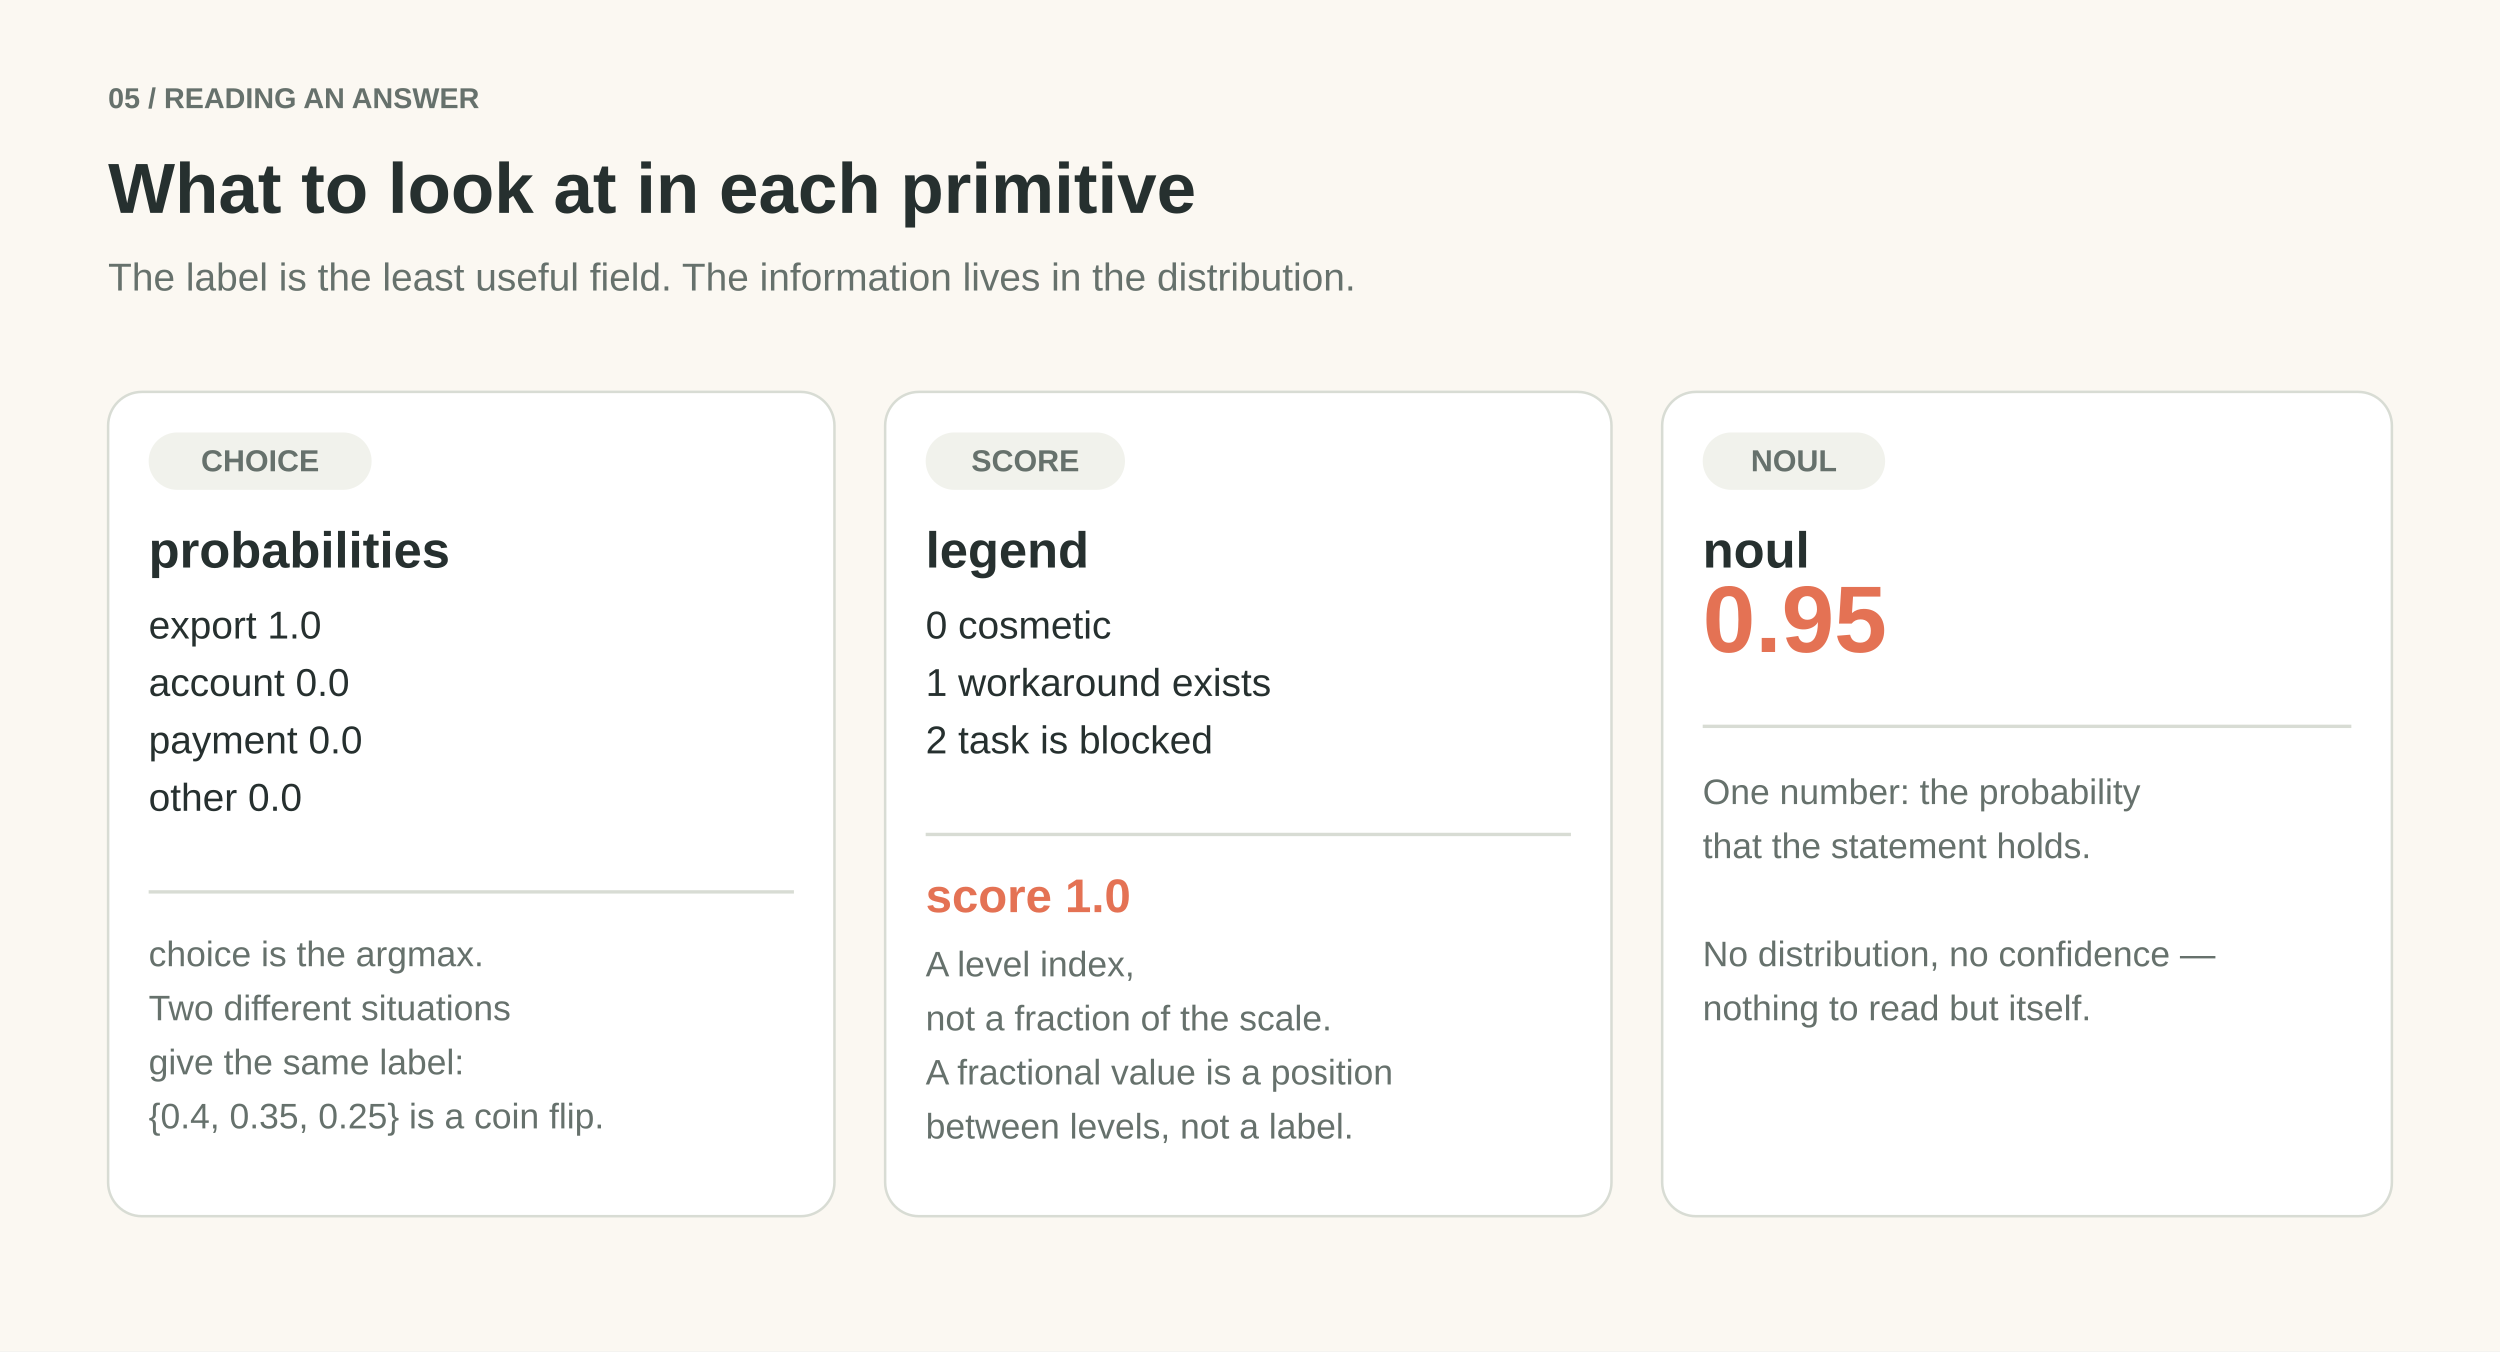
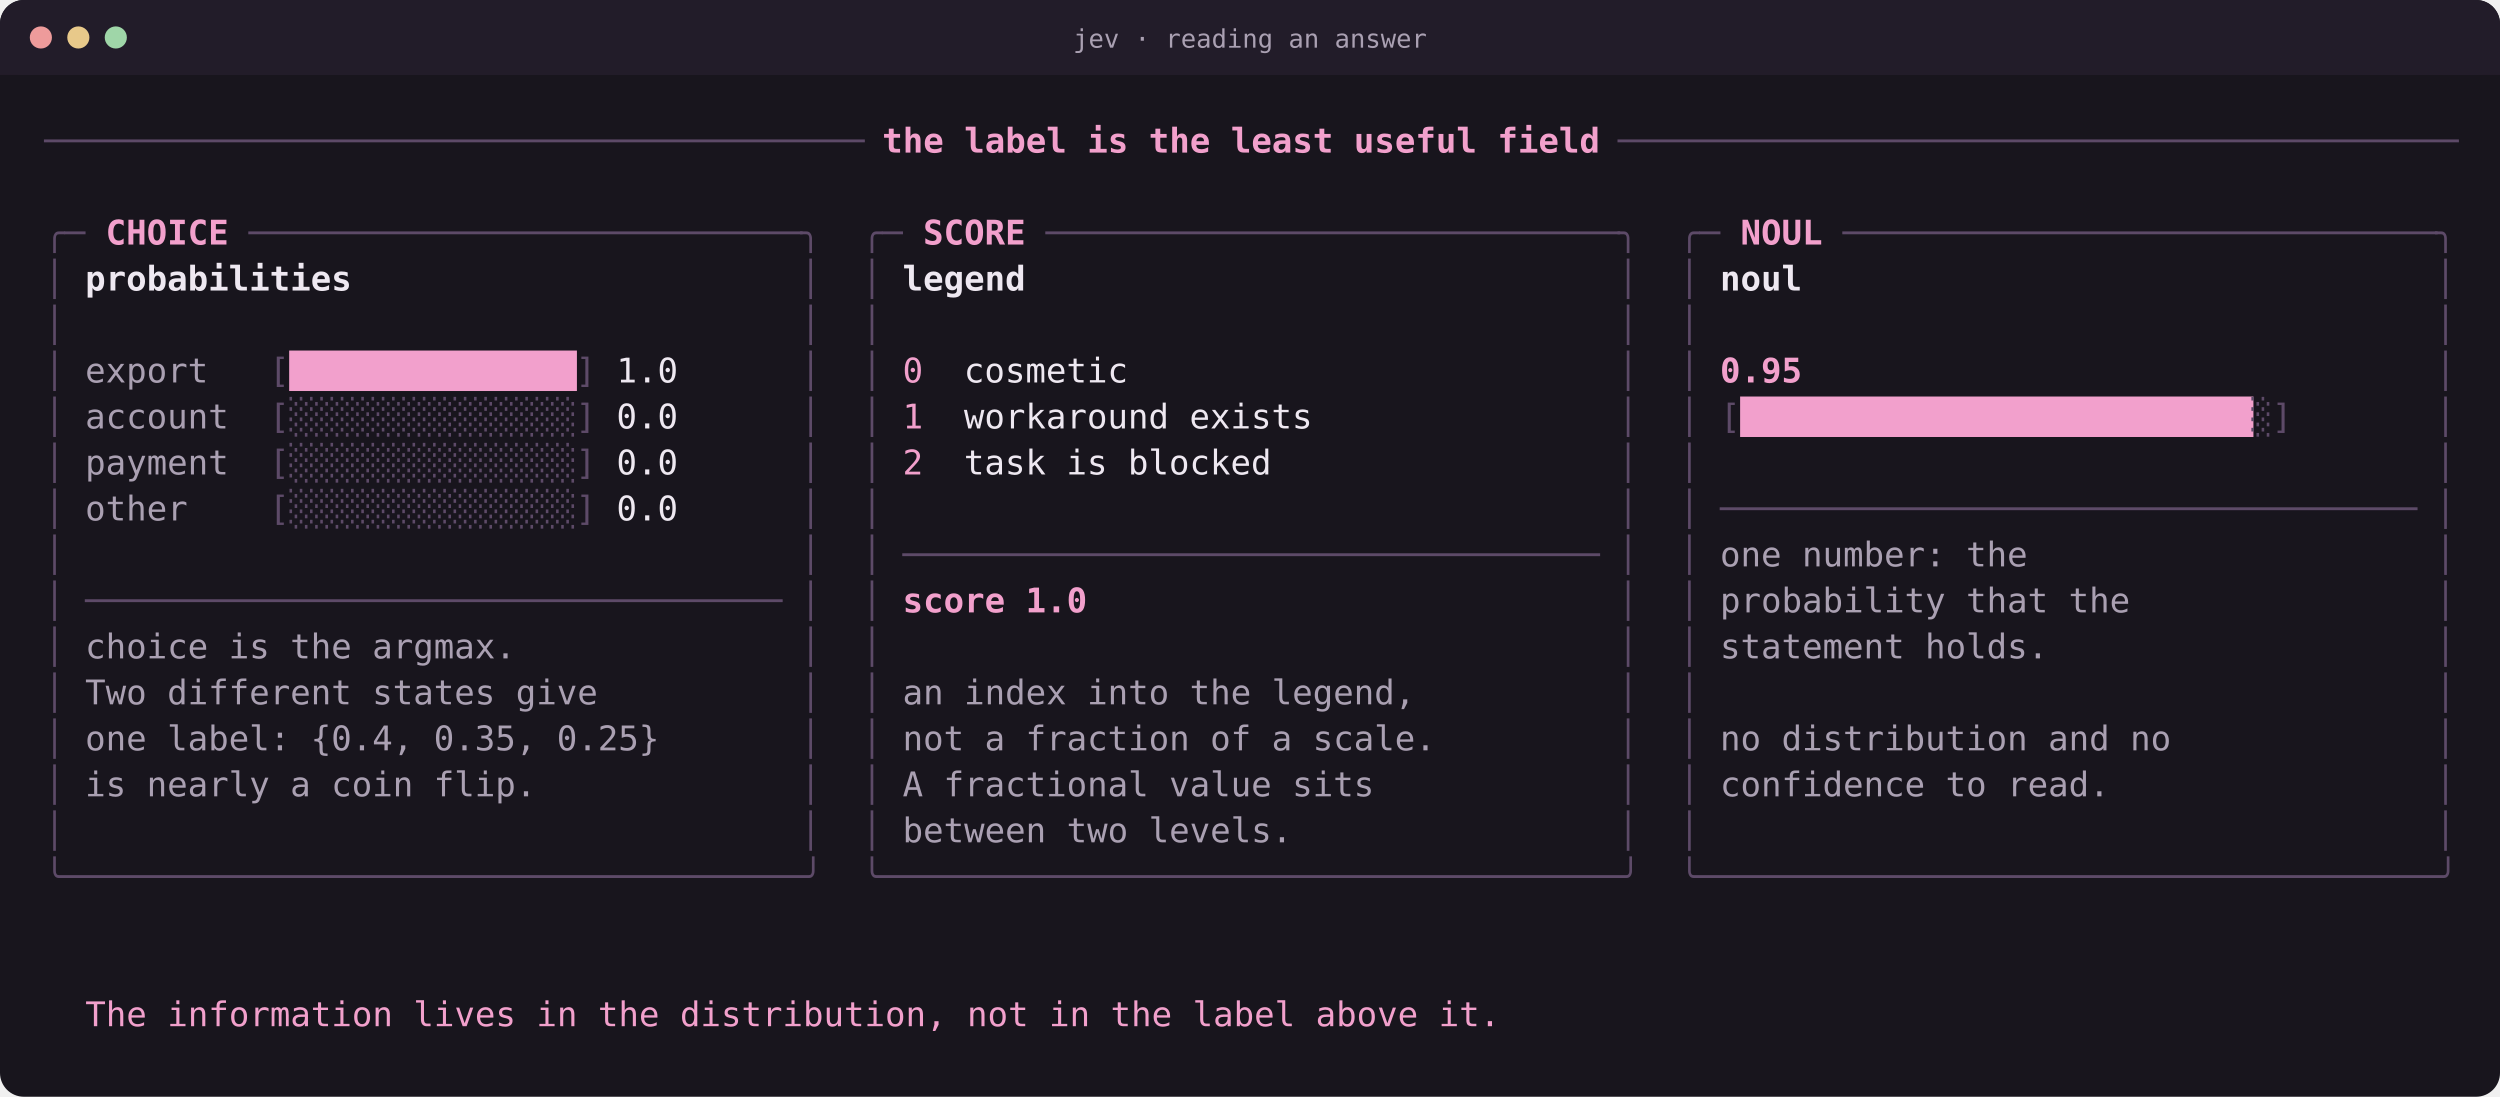
- <svg xmlns="http://www.w3.org/2000/svg" width="1480" height="800" viewBox="0 0 1480 800" role="img" aria-labelledby="title desc">
-   <defs>
-     <marker id="arrow" markerWidth="9" markerHeight="9" refX="7" refY="4.5" orient="auto" markerUnits="userSpaceOnUse">
-       <path d="M0,0 L8,4.5 L0,9" fill="#66716C" />
-     </marker>
-   </defs>
-   <rect x="0" y="0" width="1480" height="800" rx="0" fill="#FBF8F2" />
-   <text x="64" y="64" font-family="Arial, Helvetica, sans-serif" font-size="17" font-weight="700" fill="#66716C" text-anchor="start">05  /  READING AN ANSWER</text>
-   <text x="64" y="126" font-family="Arial, Helvetica, sans-serif" font-size="42" font-weight="700" fill="#26302F" text-anchor="start">What to look at in each primitive</text>
-   <text x="64" y="172" font-family="Arial, Helvetica, sans-serif" font-size="23" font-weight="400" fill="#66716C" text-anchor="start">The label is the least useful field. The information lives in the distribution.</text>
-   <rect x="64" y="232" width="430" height="488" rx="20" fill="#FFFFFF" stroke="#D8DCD4" stroke-width="1.5" />
-   <rect x="88" y="256" width="132" height="34" rx="17" fill="#F1F2EC" />
-   <text x="154.0" y="279" font-family="Arial, Helvetica, sans-serif" font-size="18" font-weight="700" fill="#66716C" text-anchor="middle">CHOICE</text>
-   <text x="88" y="336" font-family="Arial, Helvetica, sans-serif" font-size="30" font-weight="700" fill="#26302F" text-anchor="start">probabilities</text>
-   <text x="88" y="378" font-family="Arial, Helvetica, sans-serif" font-size="23" font-weight="400" fill="#26302F" text-anchor="start">export  1.0</text>
-   <text x="88" y="412" font-family="Arial, Helvetica, sans-serif" font-size="23" font-weight="400" fill="#26302F" text-anchor="start">account 0.0</text>
-   <text x="88" y="446" font-family="Arial, Helvetica, sans-serif" font-size="23" font-weight="400" fill="#26302F" text-anchor="start">payment 0.0</text>
-   <text x="88" y="480" font-family="Arial, Helvetica, sans-serif" font-size="23" font-weight="400" fill="#26302F" text-anchor="start">other   0.0</text>
-   <line x1="88" y1="528" x2="470" y2="528" stroke="#D8DCD4" stroke-width="2" />
-   <text x="88" y="572" font-family="Arial, Helvetica, sans-serif" font-size="21" font-weight="400" fill="#66716C" text-anchor="start">choice is the argmax.</text>
-   <text x="88" y="604" font-family="Arial, Helvetica, sans-serif" font-size="21" font-weight="400" fill="#66716C" text-anchor="start">Two different situations</text>
-   <text x="88" y="636" font-family="Arial, Helvetica, sans-serif" font-size="21" font-weight="400" fill="#66716C" text-anchor="start">give the same label:</text>
-   <text x="88" y="668" font-family="Arial, Helvetica, sans-serif" font-size="21" font-weight="400" fill="#66716C" text-anchor="start">{0.4, 0.35, 0.25} is a coin flip.</text>
-   <rect x="524" y="232" width="430" height="488" rx="20" fill="#FFFFFF" stroke="#D8DCD4" stroke-width="1.5" />
-   <rect x="548" y="256" width="118" height="34" rx="17" fill="#F1F2EC" />
-   <text x="607.0" y="279" font-family="Arial, Helvetica, sans-serif" font-size="18" font-weight="700" fill="#66716C" text-anchor="middle">SCORE</text>
-   <text x="548" y="336" font-family="Arial, Helvetica, sans-serif" font-size="30" font-weight="700" fill="#26302F" text-anchor="start">legend</text>
-   <text x="548" y="378" font-family="Arial, Helvetica, sans-serif" font-size="23" font-weight="400" fill="#26302F" text-anchor="start">0  cosmetic</text>
-   <text x="548" y="412" font-family="Arial, Helvetica, sans-serif" font-size="23" font-weight="400" fill="#26302F" text-anchor="start">1  workaround exists</text>
-   <text x="548" y="446" font-family="Arial, Helvetica, sans-serif" font-size="23" font-weight="400" fill="#26302F" text-anchor="start">2  task is blocked</text>
-   <line x1="548" y1="494" x2="930" y2="494" stroke="#D8DCD4" stroke-width="2" />
-   <text x="548" y="540" font-family="Arial, Helvetica, sans-serif" font-size="28" font-weight="700" fill="#E47254" text-anchor="start">score 1.0</text>
-   <text x="548" y="578" font-family="Arial, Helvetica, sans-serif" font-size="21" font-weight="400" fill="#66716C" text-anchor="start">A level index,</text>
-   <text x="548" y="610" font-family="Arial, Helvetica, sans-serif" font-size="21" font-weight="400" fill="#66716C" text-anchor="start">not a fraction of the scale.</text>
-   <text x="548" y="642" font-family="Arial, Helvetica, sans-serif" font-size="21" font-weight="400" fill="#66716C" text-anchor="start">A fractional value is a position</text>
-   <text x="548" y="674" font-family="Arial, Helvetica, sans-serif" font-size="21" font-weight="400" fill="#66716C" text-anchor="start">between levels, not a label.</text>
-   <rect x="984" y="232" width="432" height="488" rx="20" fill="#FFFFFF" stroke="#D8DCD4" stroke-width="1.5" />
-   <rect x="1008" y="256" width="108" height="34" rx="17" fill="#F1F2EC" />
-   <text x="1062.0" y="279" font-family="Arial, Helvetica, sans-serif" font-size="18" font-weight="700" fill="#66716C" text-anchor="middle">NOUL</text>
-   <text x="1008" y="336" font-family="Arial, Helvetica, sans-serif" font-size="30" font-weight="700" fill="#26302F" text-anchor="start">noul</text>
-   <text x="1008" y="386" font-family="Arial, Helvetica, sans-serif" font-size="56" font-weight="700" fill="#E47254" text-anchor="start">0.95</text>
-   <line x1="1008" y1="430" x2="1392" y2="430" stroke="#D8DCD4" stroke-width="2" />
-   <text x="1008" y="476" font-family="Arial, Helvetica, sans-serif" font-size="21" font-weight="400" fill="#66716C" text-anchor="start">One number: the probability</text>
-   <text x="1008" y="508" font-family="Arial, Helvetica, sans-serif" font-size="21" font-weight="400" fill="#66716C" text-anchor="start">that the statement holds.</text>
-   <text x="1008" y="540" font-family="Arial, Helvetica, sans-serif" font-size="21" font-weight="400" fill="#66716C" text-anchor="start" />
-   <text x="1008" y="572" font-family="Arial, Helvetica, sans-serif" font-size="21" font-weight="400" fill="#66716C" text-anchor="start">No distribution, no confidence —</text>
-   <text x="1008" y="604" font-family="Arial, Helvetica, sans-serif" font-size="21" font-weight="400" fill="#66716C" text-anchor="start">nothing to read but itself.</text>
+ <svg xmlns="http://www.w3.org/2000/svg" width="1468" height="644" viewBox="0 0 1468 644" role="img" aria-labelledby="title desc">
+   <rect x="0" y="0" width="1468" height="644" rx="14" fill="#18151d" />
+   <rect x="0" y="0" width="1468" height="44" rx="14" fill="#221c29" />
+   <rect x="0" y="30" width="1468" height="14" fill="#221c29" />
+   <circle cx="24" cy="22" r="6.5" fill="#ee9b9b" />
+   <circle cx="46" cy="22" r="6.5" fill="#e8c98a" />
+   <circle cx="68" cy="22" r="6.5" fill="#9fd6a8" />
+   <text x="734.0" y="28.0" font-family="Menlo, 'SF Mono', Consolas, 'DejaVu Sans Mono', monospace" font-size="15" font-weight="400" fill="#aaa0b2" text-anchor="middle" xml:space="preserve">jev · reading an answer</text>
+   <text x="26.0" y="89.6" font-family="Menlo, 'SF Mono', Consolas, 'DejaVu Sans Mono', monospace" font-size="20" font-weight="400" fill="#5d4a68" xml:space="preserve" textLength="480.0" lengthAdjust="spacing">────────────────────────────────────────</text>
+   <text x="506.0" y="89.6" font-family="Menlo, 'SF Mono', Consolas, 'DejaVu Sans Mono', monospace" font-size="20" font-weight="700" fill="#f2a0cc" xml:space="preserve" textLength="444.0" lengthAdjust="spacing"> the label is the least useful field </text>
+   <text x="950.0" y="89.6" font-family="Menlo, 'SF Mono', Consolas, 'DejaVu Sans Mono', monospace" font-size="20" font-weight="400" fill="#5d4a68" xml:space="preserve" textLength="492.0" lengthAdjust="spacing">─────────────────────────────────────────</text>
+   <text x="26.0" y="143.6" font-family="Menlo, 'SF Mono', Consolas, 'DejaVu Sans Mono', monospace" font-size="20" font-weight="400" fill="#5d4a68" xml:space="preserve" textLength="12.0" lengthAdjust="spacing">╭</text>
+   <text x="38.0" y="143.6" font-family="Menlo, 'SF Mono', Consolas, 'DejaVu Sans Mono', monospace" font-size="20" font-weight="400" fill="#5d4a68" xml:space="preserve" textLength="12.0" lengthAdjust="spacing">─</text>
+   <text x="50.0" y="143.6" font-family="Menlo, 'SF Mono', Consolas, 'DejaVu Sans Mono', monospace" font-size="20" font-weight="700" fill="#f2a0cc" xml:space="preserve" textLength="96.0" lengthAdjust="spacing"> CHOICE </text>
+   <text x="146.0" y="143.6" font-family="Menlo, 'SF Mono', Consolas, 'DejaVu Sans Mono', monospace" font-size="20" font-weight="400" fill="#5d4a68" xml:space="preserve" textLength="324.0" lengthAdjust="spacing">───────────────────────────</text>
+   <text x="470.0" y="143.6" font-family="Menlo, 'SF Mono', Consolas, 'DejaVu Sans Mono', monospace" font-size="20" font-weight="400" fill="#5d4a68" xml:space="preserve" textLength="12.0" lengthAdjust="spacing">╮</text>
+   <text x="26.0" y="170.6" font-family="Menlo, 'SF Mono', Consolas, 'DejaVu Sans Mono', monospace" font-size="20" font-weight="400" fill="#5d4a68" xml:space="preserve" textLength="12.0" lengthAdjust="spacing">│</text>
+   <text x="470.0" y="170.6" font-family="Menlo, 'SF Mono', Consolas, 'DejaVu Sans Mono', monospace" font-size="20" font-weight="400" fill="#5d4a68" xml:space="preserve" textLength="12.0" lengthAdjust="spacing">│</text>
+   <text x="26.0" y="197.6" font-family="Menlo, 'SF Mono', Consolas, 'DejaVu Sans Mono', monospace" font-size="20" font-weight="400" fill="#5d4a68" xml:space="preserve" textLength="12.0" lengthAdjust="spacing">│</text>
+   <text x="470.0" y="197.6" font-family="Menlo, 'SF Mono', Consolas, 'DejaVu Sans Mono', monospace" font-size="20" font-weight="400" fill="#5d4a68" xml:space="preserve" textLength="12.0" lengthAdjust="spacing">│</text>
+   <text x="26.0" y="224.6" font-family="Menlo, 'SF Mono', Consolas, 'DejaVu Sans Mono', monospace" font-size="20" font-weight="400" fill="#5d4a68" xml:space="preserve" textLength="12.0" lengthAdjust="spacing">│</text>
+   <text x="470.0" y="224.6" font-family="Menlo, 'SF Mono', Consolas, 'DejaVu Sans Mono', monospace" font-size="20" font-weight="400" fill="#5d4a68" xml:space="preserve" textLength="12.0" lengthAdjust="spacing">│</text>
+   <text x="26.0" y="251.6" font-family="Menlo, 'SF Mono', Consolas, 'DejaVu Sans Mono', monospace" font-size="20" font-weight="400" fill="#5d4a68" xml:space="preserve" textLength="12.0" lengthAdjust="spacing">│</text>
+   <text x="470.0" y="251.6" font-family="Menlo, 'SF Mono', Consolas, 'DejaVu Sans Mono', monospace" font-size="20" font-weight="400" fill="#5d4a68" xml:space="preserve" textLength="12.0" lengthAdjust="spacing">│</text>
+   <text x="26.0" y="278.6" font-family="Menlo, 'SF Mono', Consolas, 'DejaVu Sans Mono', monospace" font-size="20" font-weight="400" fill="#5d4a68" xml:space="preserve" textLength="12.0" lengthAdjust="spacing">│</text>
+   <text x="470.0" y="278.6" font-family="Menlo, 'SF Mono', Consolas, 'DejaVu Sans Mono', monospace" font-size="20" font-weight="400" fill="#5d4a68" xml:space="preserve" textLength="12.0" lengthAdjust="spacing">│</text>
+   <text x="26.0" y="305.6" font-family="Menlo, 'SF Mono', Consolas, 'DejaVu Sans Mono', monospace" font-size="20" font-weight="400" fill="#5d4a68" xml:space="preserve" textLength="12.0" lengthAdjust="spacing">│</text>
+   <text x="470.0" y="305.6" font-family="Menlo, 'SF Mono', Consolas, 'DejaVu Sans Mono', monospace" font-size="20" font-weight="400" fill="#5d4a68" xml:space="preserve" textLength="12.0" lengthAdjust="spacing">│</text>
+   <text x="26.0" y="332.6" font-family="Menlo, 'SF Mono', Consolas, 'DejaVu Sans Mono', monospace" font-size="20" font-weight="400" fill="#5d4a68" xml:space="preserve" textLength="12.0" lengthAdjust="spacing">│</text>
+   <text x="470.0" y="332.6" font-family="Menlo, 'SF Mono', Consolas, 'DejaVu Sans Mono', monospace" font-size="20" font-weight="400" fill="#5d4a68" xml:space="preserve" textLength="12.0" lengthAdjust="spacing">│</text>
+   <text x="26.0" y="359.6" font-family="Menlo, 'SF Mono', Consolas, 'DejaVu Sans Mono', monospace" font-size="20" font-weight="400" fill="#5d4a68" xml:space="preserve" textLength="12.0" lengthAdjust="spacing">│</text>
+   <text x="470.0" y="359.6" font-family="Menlo, 'SF Mono', Consolas, 'DejaVu Sans Mono', monospace" font-size="20" font-weight="400" fill="#5d4a68" xml:space="preserve" textLength="12.0" lengthAdjust="spacing">│</text>
+   <text x="26.0" y="386.6" font-family="Menlo, 'SF Mono', Consolas, 'DejaVu Sans Mono', monospace" font-size="20" font-weight="400" fill="#5d4a68" xml:space="preserve" textLength="12.0" lengthAdjust="spacing">│</text>
+   <text x="470.0" y="386.6" font-family="Menlo, 'SF Mono', Consolas, 'DejaVu Sans Mono', monospace" font-size="20" font-weight="400" fill="#5d4a68" xml:space="preserve" textLength="12.0" lengthAdjust="spacing">│</text>
+   <text x="26.0" y="413.6" font-family="Menlo, 'SF Mono', Consolas, 'DejaVu Sans Mono', monospace" font-size="20" font-weight="400" fill="#5d4a68" xml:space="preserve" textLength="12.0" lengthAdjust="spacing">│</text>
+   <text x="470.0" y="413.6" font-family="Menlo, 'SF Mono', Consolas, 'DejaVu Sans Mono', monospace" font-size="20" font-weight="400" fill="#5d4a68" xml:space="preserve" textLength="12.0" lengthAdjust="spacing">│</text>
+   <text x="26.0" y="440.6" font-family="Menlo, 'SF Mono', Consolas, 'DejaVu Sans Mono', monospace" font-size="20" font-weight="400" fill="#5d4a68" xml:space="preserve" textLength="12.0" lengthAdjust="spacing">│</text>
+   <text x="470.0" y="440.6" font-family="Menlo, 'SF Mono', Consolas, 'DejaVu Sans Mono', monospace" font-size="20" font-weight="400" fill="#5d4a68" xml:space="preserve" textLength="12.0" lengthAdjust="spacing">│</text>
+   <text x="26.0" y="467.6" font-family="Menlo, 'SF Mono', Consolas, 'DejaVu Sans Mono', monospace" font-size="20" font-weight="400" fill="#5d4a68" xml:space="preserve" textLength="12.0" lengthAdjust="spacing">│</text>
+   <text x="470.0" y="467.6" font-family="Menlo, 'SF Mono', Consolas, 'DejaVu Sans Mono', monospace" font-size="20" font-weight="400" fill="#5d4a68" xml:space="preserve" textLength="12.0" lengthAdjust="spacing">│</text>
+   <text x="26.0" y="494.6" font-family="Menlo, 'SF Mono', Consolas, 'DejaVu Sans Mono', monospace" font-size="20" font-weight="400" fill="#5d4a68" xml:space="preserve" textLength="12.0" lengthAdjust="spacing">│</text>
+   <text x="470.0" y="494.6" font-family="Menlo, 'SF Mono', Consolas, 'DejaVu Sans Mono', monospace" font-size="20" font-weight="400" fill="#5d4a68" xml:space="preserve" textLength="12.0" lengthAdjust="spacing">│</text>
+   <text x="26.0" y="521.6" font-family="Menlo, 'SF Mono', Consolas, 'DejaVu Sans Mono', monospace" font-size="20" font-weight="400" fill="#5d4a68" xml:space="preserve" textLength="456.0" lengthAdjust="spacing">╰────────────────────────────────────╯</text>
+   <text x="506.0" y="143.6" font-family="Menlo, 'SF Mono', Consolas, 'DejaVu Sans Mono', monospace" font-size="20" font-weight="400" fill="#5d4a68" xml:space="preserve" textLength="12.0" lengthAdjust="spacing">╭</text>
+   <text x="518.0" y="143.6" font-family="Menlo, 'SF Mono', Consolas, 'DejaVu Sans Mono', monospace" font-size="20" font-weight="400" fill="#5d4a68" xml:space="preserve" textLength="12.0" lengthAdjust="spacing">─</text>
+   <text x="530.0" y="143.6" font-family="Menlo, 'SF Mono', Consolas, 'DejaVu Sans Mono', monospace" font-size="20" font-weight="700" fill="#f2a0cc" xml:space="preserve" textLength="84.0" lengthAdjust="spacing"> SCORE </text>
+   <text x="614.0" y="143.6" font-family="Menlo, 'SF Mono', Consolas, 'DejaVu Sans Mono', monospace" font-size="20" font-weight="400" fill="#5d4a68" xml:space="preserve" textLength="336.0" lengthAdjust="spacing">────────────────────────────</text>
+   <text x="950.0" y="143.6" font-family="Menlo, 'SF Mono', Consolas, 'DejaVu Sans Mono', monospace" font-size="20" font-weight="400" fill="#5d4a68" xml:space="preserve" textLength="12.0" lengthAdjust="spacing">╮</text>
+   <text x="506.0" y="170.6" font-family="Menlo, 'SF Mono', Consolas, 'DejaVu Sans Mono', monospace" font-size="20" font-weight="400" fill="#5d4a68" xml:space="preserve" textLength="12.0" lengthAdjust="spacing">│</text>
+   <text x="950.0" y="170.6" font-family="Menlo, 'SF Mono', Consolas, 'DejaVu Sans Mono', monospace" font-size="20" font-weight="400" fill="#5d4a68" xml:space="preserve" textLength="12.0" lengthAdjust="spacing">│</text>
+   <text x="506.0" y="197.6" font-family="Menlo, 'SF Mono', Consolas, 'DejaVu Sans Mono', monospace" font-size="20" font-weight="400" fill="#5d4a68" xml:space="preserve" textLength="12.0" lengthAdjust="spacing">│</text>
+   <text x="950.0" y="197.6" font-family="Menlo, 'SF Mono', Consolas, 'DejaVu Sans Mono', monospace" font-size="20" font-weight="400" fill="#5d4a68" xml:space="preserve" textLength="12.0" lengthAdjust="spacing">│</text>
+   <text x="506.0" y="224.6" font-family="Menlo, 'SF Mono', Consolas, 'DejaVu Sans Mono', monospace" font-size="20" font-weight="400" fill="#5d4a68" xml:space="preserve" textLength="12.0" lengthAdjust="spacing">│</text>
+   <text x="950.0" y="224.6" font-family="Menlo, 'SF Mono', Consolas, 'DejaVu Sans Mono', monospace" font-size="20" font-weight="400" fill="#5d4a68" xml:space="preserve" textLength="12.0" lengthAdjust="spacing">│</text>
+   <text x="506.0" y="251.6" font-family="Menlo, 'SF Mono', Consolas, 'DejaVu Sans Mono', monospace" font-size="20" font-weight="400" fill="#5d4a68" xml:space="preserve" textLength="12.0" lengthAdjust="spacing">│</text>
+   <text x="950.0" y="251.6" font-family="Menlo, 'SF Mono', Consolas, 'DejaVu Sans Mono', monospace" font-size="20" font-weight="400" fill="#5d4a68" xml:space="preserve" textLength="12.0" lengthAdjust="spacing">│</text>
+   <text x="506.0" y="278.6" font-family="Menlo, 'SF Mono', Consolas, 'DejaVu Sans Mono', monospace" font-size="20" font-weight="400" fill="#5d4a68" xml:space="preserve" textLength="12.0" lengthAdjust="spacing">│</text>
+   <text x="950.0" y="278.6" font-family="Menlo, 'SF Mono', Consolas, 'DejaVu Sans Mono', monospace" font-size="20" font-weight="400" fill="#5d4a68" xml:space="preserve" textLength="12.0" lengthAdjust="spacing">│</text>
+   <text x="506.0" y="305.6" font-family="Menlo, 'SF Mono', Consolas, 'DejaVu Sans Mono', monospace" font-size="20" font-weight="400" fill="#5d4a68" xml:space="preserve" textLength="12.0" lengthAdjust="spacing">│</text>
+   <text x="950.0" y="305.6" font-family="Menlo, 'SF Mono', Consolas, 'DejaVu Sans Mono', monospace" font-size="20" font-weight="400" fill="#5d4a68" xml:space="preserve" textLength="12.0" lengthAdjust="spacing">│</text>
+   <text x="506.0" y="332.6" font-family="Menlo, 'SF Mono', Consolas, 'DejaVu Sans Mono', monospace" font-size="20" font-weight="400" fill="#5d4a68" xml:space="preserve" textLength="12.0" lengthAdjust="spacing">│</text>
+   <text x="950.0" y="332.6" font-family="Menlo, 'SF Mono', Consolas, 'DejaVu Sans Mono', monospace" font-size="20" font-weight="400" fill="#5d4a68" xml:space="preserve" textLength="12.0" lengthAdjust="spacing">│</text>
+   <text x="506.0" y="359.6" font-family="Menlo, 'SF Mono', Consolas, 'DejaVu Sans Mono', monospace" font-size="20" font-weight="400" fill="#5d4a68" xml:space="preserve" textLength="12.0" lengthAdjust="spacing">│</text>
+   <text x="950.0" y="359.6" font-family="Menlo, 'SF Mono', Consolas, 'DejaVu Sans Mono', monospace" font-size="20" font-weight="400" fill="#5d4a68" xml:space="preserve" textLength="12.0" lengthAdjust="spacing">│</text>
+   <text x="506.0" y="386.6" font-family="Menlo, 'SF Mono', Consolas, 'DejaVu Sans Mono', monospace" font-size="20" font-weight="400" fill="#5d4a68" xml:space="preserve" textLength="12.0" lengthAdjust="spacing">│</text>
+   <text x="950.0" y="386.6" font-family="Menlo, 'SF Mono', Consolas, 'DejaVu Sans Mono', monospace" font-size="20" font-weight="400" fill="#5d4a68" xml:space="preserve" textLength="12.0" lengthAdjust="spacing">│</text>
+   <text x="506.0" y="413.6" font-family="Menlo, 'SF Mono', Consolas, 'DejaVu Sans Mono', monospace" font-size="20" font-weight="400" fill="#5d4a68" xml:space="preserve" textLength="12.0" lengthAdjust="spacing">│</text>
+   <text x="950.0" y="413.6" font-family="Menlo, 'SF Mono', Consolas, 'DejaVu Sans Mono', monospace" font-size="20" font-weight="400" fill="#5d4a68" xml:space="preserve" textLength="12.0" lengthAdjust="spacing">│</text>
+   <text x="506.0" y="440.6" font-family="Menlo, 'SF Mono', Consolas, 'DejaVu Sans Mono', monospace" font-size="20" font-weight="400" fill="#5d4a68" xml:space="preserve" textLength="12.0" lengthAdjust="spacing">│</text>
+   <text x="950.0" y="440.6" font-family="Menlo, 'SF Mono', Consolas, 'DejaVu Sans Mono', monospace" font-size="20" font-weight="400" fill="#5d4a68" xml:space="preserve" textLength="12.0" lengthAdjust="spacing">│</text>
+   <text x="506.0" y="467.6" font-family="Menlo, 'SF Mono', Consolas, 'DejaVu Sans Mono', monospace" font-size="20" font-weight="400" fill="#5d4a68" xml:space="preserve" textLength="12.0" lengthAdjust="spacing">│</text>
+   <text x="950.0" y="467.6" font-family="Menlo, 'SF Mono', Consolas, 'DejaVu Sans Mono', monospace" font-size="20" font-weight="400" fill="#5d4a68" xml:space="preserve" textLength="12.0" lengthAdjust="spacing">│</text>
+   <text x="506.0" y="494.6" font-family="Menlo, 'SF Mono', Consolas, 'DejaVu Sans Mono', monospace" font-size="20" font-weight="400" fill="#5d4a68" xml:space="preserve" textLength="12.0" lengthAdjust="spacing">│</text>
+   <text x="950.0" y="494.6" font-family="Menlo, 'SF Mono', Consolas, 'DejaVu Sans Mono', monospace" font-size="20" font-weight="400" fill="#5d4a68" xml:space="preserve" textLength="12.0" lengthAdjust="spacing">│</text>
+   <text x="506.0" y="521.6" font-family="Menlo, 'SF Mono', Consolas, 'DejaVu Sans Mono', monospace" font-size="20" font-weight="400" fill="#5d4a68" xml:space="preserve" textLength="456.0" lengthAdjust="spacing">╰────────────────────────────────────╯</text>
+   <text x="986.0" y="143.6" font-family="Menlo, 'SF Mono', Consolas, 'DejaVu Sans Mono', monospace" font-size="20" font-weight="400" fill="#5d4a68" xml:space="preserve" textLength="12.0" lengthAdjust="spacing">╭</text>
+   <text x="998.0" y="143.6" font-family="Menlo, 'SF Mono', Consolas, 'DejaVu Sans Mono', monospace" font-size="20" font-weight="400" fill="#5d4a68" xml:space="preserve" textLength="12.0" lengthAdjust="spacing">─</text>
+   <text x="1010.0" y="143.6" font-family="Menlo, 'SF Mono', Consolas, 'DejaVu Sans Mono', monospace" font-size="20" font-weight="700" fill="#f2a0cc" xml:space="preserve" textLength="72.0" lengthAdjust="spacing"> NOUL </text>
+   <text x="1082.0" y="143.6" font-family="Menlo, 'SF Mono', Consolas, 'DejaVu Sans Mono', monospace" font-size="20" font-weight="400" fill="#5d4a68" xml:space="preserve" textLength="348.0" lengthAdjust="spacing">─────────────────────────────</text>
+   <text x="1430.0" y="143.6" font-family="Menlo, 'SF Mono', Consolas, 'DejaVu Sans Mono', monospace" font-size="20" font-weight="400" fill="#5d4a68" xml:space="preserve" textLength="12.0" lengthAdjust="spacing">╮</text>
+   <text x="986.0" y="170.6" font-family="Menlo, 'SF Mono', Consolas, 'DejaVu Sans Mono', monospace" font-size="20" font-weight="400" fill="#5d4a68" xml:space="preserve" textLength="12.0" lengthAdjust="spacing">│</text>
+   <text x="1430.0" y="170.6" font-family="Menlo, 'SF Mono', Consolas, 'DejaVu Sans Mono', monospace" font-size="20" font-weight="400" fill="#5d4a68" xml:space="preserve" textLength="12.0" lengthAdjust="spacing">│</text>
+   <text x="986.0" y="197.6" font-family="Menlo, 'SF Mono', Consolas, 'DejaVu Sans Mono', monospace" font-size="20" font-weight="400" fill="#5d4a68" xml:space="preserve" textLength="12.0" lengthAdjust="spacing">│</text>
+   <text x="1430.0" y="197.6" font-family="Menlo, 'SF Mono', Consolas, 'DejaVu Sans Mono', monospace" font-size="20" font-weight="400" fill="#5d4a68" xml:space="preserve" textLength="12.0" lengthAdjust="spacing">│</text>
+   <text x="986.0" y="224.6" font-family="Menlo, 'SF Mono', Consolas, 'DejaVu Sans Mono', monospace" font-size="20" font-weight="400" fill="#5d4a68" xml:space="preserve" textLength="12.0" lengthAdjust="spacing">│</text>
+   <text x="1430.0" y="224.6" font-family="Menlo, 'SF Mono', Consolas, 'DejaVu Sans Mono', monospace" font-size="20" font-weight="400" fill="#5d4a68" xml:space="preserve" textLength="12.0" lengthAdjust="spacing">│</text>
+   <text x="986.0" y="251.6" font-family="Menlo, 'SF Mono', Consolas, 'DejaVu Sans Mono', monospace" font-size="20" font-weight="400" fill="#5d4a68" xml:space="preserve" textLength="12.0" lengthAdjust="spacing">│</text>
+   <text x="1430.0" y="251.6" font-family="Menlo, 'SF Mono', Consolas, 'DejaVu Sans Mono', monospace" font-size="20" font-weight="400" fill="#5d4a68" xml:space="preserve" textLength="12.0" lengthAdjust="spacing">│</text>
+   <text x="986.0" y="278.6" font-family="Menlo, 'SF Mono', Consolas, 'DejaVu Sans Mono', monospace" font-size="20" font-weight="400" fill="#5d4a68" xml:space="preserve" textLength="12.0" lengthAdjust="spacing">│</text>
+   <text x="1430.0" y="278.6" font-family="Menlo, 'SF Mono', Consolas, 'DejaVu Sans Mono', monospace" font-size="20" font-weight="400" fill="#5d4a68" xml:space="preserve" textLength="12.0" lengthAdjust="spacing">│</text>
+   <text x="986.0" y="305.6" font-family="Menlo, 'SF Mono', Consolas, 'DejaVu Sans Mono', monospace" font-size="20" font-weight="400" fill="#5d4a68" xml:space="preserve" textLength="12.0" lengthAdjust="spacing">│</text>
+   <text x="1430.0" y="305.6" font-family="Menlo, 'SF Mono', Consolas, 'DejaVu Sans Mono', monospace" font-size="20" font-weight="400" fill="#5d4a68" xml:space="preserve" textLength="12.0" lengthAdjust="spacing">│</text>
+   <text x="986.0" y="332.6" font-family="Menlo, 'SF Mono', Consolas, 'DejaVu Sans Mono', monospace" font-size="20" font-weight="400" fill="#5d4a68" xml:space="preserve" textLength="12.0" lengthAdjust="spacing">│</text>
+   <text x="1430.0" y="332.6" font-family="Menlo, 'SF Mono', Consolas, 'DejaVu Sans Mono', monospace" font-size="20" font-weight="400" fill="#5d4a68" xml:space="preserve" textLength="12.0" lengthAdjust="spacing">│</text>
+   <text x="986.0" y="359.6" font-family="Menlo, 'SF Mono', Consolas, 'DejaVu Sans Mono', monospace" font-size="20" font-weight="400" fill="#5d4a68" xml:space="preserve" textLength="12.0" lengthAdjust="spacing">│</text>
+   <text x="1430.0" y="359.6" font-family="Menlo, 'SF Mono', Consolas, 'DejaVu Sans Mono', monospace" font-size="20" font-weight="400" fill="#5d4a68" xml:space="preserve" textLength="12.0" lengthAdjust="spacing">│</text>
+   <text x="986.0" y="386.6" font-family="Menlo, 'SF Mono', Consolas, 'DejaVu Sans Mono', monospace" font-size="20" font-weight="400" fill="#5d4a68" xml:space="preserve" textLength="12.0" lengthAdjust="spacing">│</text>
+   <text x="1430.0" y="386.6" font-family="Menlo, 'SF Mono', Consolas, 'DejaVu Sans Mono', monospace" font-size="20" font-weight="400" fill="#5d4a68" xml:space="preserve" textLength="12.0" lengthAdjust="spacing">│</text>
+   <text x="986.0" y="413.6" font-family="Menlo, 'SF Mono', Consolas, 'DejaVu Sans Mono', monospace" font-size="20" font-weight="400" fill="#5d4a68" xml:space="preserve" textLength="12.0" lengthAdjust="spacing">│</text>
+   <text x="1430.0" y="413.6" font-family="Menlo, 'SF Mono', Consolas, 'DejaVu Sans Mono', monospace" font-size="20" font-weight="400" fill="#5d4a68" xml:space="preserve" textLength="12.0" lengthAdjust="spacing">│</text>
+   <text x="986.0" y="440.6" font-family="Menlo, 'SF Mono', Consolas, 'DejaVu Sans Mono', monospace" font-size="20" font-weight="400" fill="#5d4a68" xml:space="preserve" textLength="12.0" lengthAdjust="spacing">│</text>
+   <text x="1430.0" y="440.6" font-family="Menlo, 'SF Mono', Consolas, 'DejaVu Sans Mono', monospace" font-size="20" font-weight="400" fill="#5d4a68" xml:space="preserve" textLength="12.0" lengthAdjust="spacing">│</text>
+   <text x="986.0" y="467.6" font-family="Menlo, 'SF Mono', Consolas, 'DejaVu Sans Mono', monospace" font-size="20" font-weight="400" fill="#5d4a68" xml:space="preserve" textLength="12.0" lengthAdjust="spacing">│</text>
+   <text x="1430.0" y="467.6" font-family="Menlo, 'SF Mono', Consolas, 'DejaVu Sans Mono', monospace" font-size="20" font-weight="400" fill="#5d4a68" xml:space="preserve" textLength="12.0" lengthAdjust="spacing">│</text>
+   <text x="986.0" y="494.6" font-family="Menlo, 'SF Mono', Consolas, 'DejaVu Sans Mono', monospace" font-size="20" font-weight="400" fill="#5d4a68" xml:space="preserve" textLength="12.0" lengthAdjust="spacing">│</text>
+   <text x="1430.0" y="494.6" font-family="Menlo, 'SF Mono', Consolas, 'DejaVu Sans Mono', monospace" font-size="20" font-weight="400" fill="#5d4a68" xml:space="preserve" textLength="12.0" lengthAdjust="spacing">│</text>
+   <text x="986.0" y="521.6" font-family="Menlo, 'SF Mono', Consolas, 'DejaVu Sans Mono', monospace" font-size="20" font-weight="400" fill="#5d4a68" xml:space="preserve" textLength="456.0" lengthAdjust="spacing">╰────────────────────────────────────╯</text>
+   <text x="50.0" y="170.6" font-family="Menlo, 'SF Mono', Consolas, 'DejaVu Sans Mono', monospace" font-size="20" font-weight="700" fill="#eee8f1" xml:space="preserve" textLength="156.0" lengthAdjust="spacing">probabilities</text>
+   <text x="50.0" y="224.6" font-family="Menlo, 'SF Mono', Consolas, 'DejaVu Sans Mono', monospace" font-size="20" font-weight="400" fill="#aaa0b2" xml:space="preserve" textLength="108.0" lengthAdjust="spacing">export   </text>
+   <text x="158.0" y="224.6" font-family="Menlo, 'SF Mono', Consolas, 'DejaVu Sans Mono', monospace" font-size="20" font-weight="400" fill="#5d4a68" xml:space="preserve" textLength="12.0" lengthAdjust="spacing">[</text>
+   <text x="170.0" y="224.6" font-family="Menlo, 'SF Mono', Consolas, 'DejaVu Sans Mono', monospace" font-size="20" font-weight="400" fill="#f2a0cc" xml:space="preserve" textLength="168.0" lengthAdjust="spacing">██████████████</text>
+   <text x="338.0" y="224.6" font-family="Menlo, 'SF Mono', Consolas, 'DejaVu Sans Mono', monospace" font-size="20" font-weight="400" fill="#5d4a68" xml:space="preserve" textLength="12.0" lengthAdjust="spacing">]</text>
+   <text x="362.0" y="224.6" font-family="Menlo, 'SF Mono', Consolas, 'DejaVu Sans Mono', monospace" font-size="20" font-weight="400" fill="#eee8f1" xml:space="preserve" textLength="36.0" lengthAdjust="spacing">1.0</text>
+   <text x="50.0" y="251.6" font-family="Menlo, 'SF Mono', Consolas, 'DejaVu Sans Mono', monospace" font-size="20" font-weight="400" fill="#aaa0b2" xml:space="preserve" textLength="108.0" lengthAdjust="spacing">account  </text>
+   <text x="158.0" y="251.6" font-family="Menlo, 'SF Mono', Consolas, 'DejaVu Sans Mono', monospace" font-size="20" font-weight="400" fill="#5d4a68" xml:space="preserve" textLength="12.0" lengthAdjust="spacing">[</text>
+   <text x="170.0" y="251.6" font-family="Menlo, 'SF Mono', Consolas, 'DejaVu Sans Mono', monospace" font-size="20" font-weight="400" fill="#5d4a68" xml:space="preserve" textLength="168.0" lengthAdjust="spacing">░░░░░░░░░░░░░░</text>
+   <text x="338.0" y="251.6" font-family="Menlo, 'SF Mono', Consolas, 'DejaVu Sans Mono', monospace" font-size="20" font-weight="400" fill="#5d4a68" xml:space="preserve" textLength="12.0" lengthAdjust="spacing">]</text>
+   <text x="362.0" y="251.6" font-family="Menlo, 'SF Mono', Consolas, 'DejaVu Sans Mono', monospace" font-size="20" font-weight="400" fill="#eee8f1" xml:space="preserve" textLength="36.0" lengthAdjust="spacing">0.0</text>
+   <text x="50.0" y="278.6" font-family="Menlo, 'SF Mono', Consolas, 'DejaVu Sans Mono', monospace" font-size="20" font-weight="400" fill="#aaa0b2" xml:space="preserve" textLength="108.0" lengthAdjust="spacing">payment  </text>
+   <text x="158.0" y="278.6" font-family="Menlo, 'SF Mono', Consolas, 'DejaVu Sans Mono', monospace" font-size="20" font-weight="400" fill="#5d4a68" xml:space="preserve" textLength="12.0" lengthAdjust="spacing">[</text>
+   <text x="170.0" y="278.6" font-family="Menlo, 'SF Mono', Consolas, 'DejaVu Sans Mono', monospace" font-size="20" font-weight="400" fill="#5d4a68" xml:space="preserve" textLength="168.0" lengthAdjust="spacing">░░░░░░░░░░░░░░</text>
+   <text x="338.0" y="278.6" font-family="Menlo, 'SF Mono', Consolas, 'DejaVu Sans Mono', monospace" font-size="20" font-weight="400" fill="#5d4a68" xml:space="preserve" textLength="12.0" lengthAdjust="spacing">]</text>
+   <text x="362.0" y="278.6" font-family="Menlo, 'SF Mono', Consolas, 'DejaVu Sans Mono', monospace" font-size="20" font-weight="400" fill="#eee8f1" xml:space="preserve" textLength="36.0" lengthAdjust="spacing">0.0</text>
+   <text x="50.0" y="305.6" font-family="Menlo, 'SF Mono', Consolas, 'DejaVu Sans Mono', monospace" font-size="20" font-weight="400" fill="#aaa0b2" xml:space="preserve" textLength="108.0" lengthAdjust="spacing">other    </text>
+   <text x="158.0" y="305.6" font-family="Menlo, 'SF Mono', Consolas, 'DejaVu Sans Mono', monospace" font-size="20" font-weight="400" fill="#5d4a68" xml:space="preserve" textLength="12.0" lengthAdjust="spacing">[</text>
+   <text x="170.0" y="305.6" font-family="Menlo, 'SF Mono', Consolas, 'DejaVu Sans Mono', monospace" font-size="20" font-weight="400" fill="#5d4a68" xml:space="preserve" textLength="168.0" lengthAdjust="spacing">░░░░░░░░░░░░░░</text>
+   <text x="338.0" y="305.6" font-family="Menlo, 'SF Mono', Consolas, 'DejaVu Sans Mono', monospace" font-size="20" font-weight="400" fill="#5d4a68" xml:space="preserve" textLength="12.0" lengthAdjust="spacing">]</text>
+   <text x="362.0" y="305.6" font-family="Menlo, 'SF Mono', Consolas, 'DejaVu Sans Mono', monospace" font-size="20" font-weight="400" fill="#eee8f1" xml:space="preserve" textLength="36.0" lengthAdjust="spacing">0.0</text>
+   <text x="50.0" y="359.6" font-family="Menlo, 'SF Mono', Consolas, 'DejaVu Sans Mono', monospace" font-size="20" font-weight="400" fill="#5d4a68" xml:space="preserve" textLength="408.0" lengthAdjust="spacing">──────────────────────────────────</text>
+   <text x="50.0" y="386.6" font-family="Menlo, 'SF Mono', Consolas, 'DejaVu Sans Mono', monospace" font-size="20" font-weight="400" fill="#aaa0b2" xml:space="preserve" textLength="252.0" lengthAdjust="spacing">choice is the argmax.</text>
+   <text x="50.0" y="413.6" font-family="Menlo, 'SF Mono', Consolas, 'DejaVu Sans Mono', monospace" font-size="20" font-weight="400" fill="#aaa0b2" xml:space="preserve" textLength="300.0" lengthAdjust="spacing">Two different states give</text>
+   <text x="50.0" y="440.6" font-family="Menlo, 'SF Mono', Consolas, 'DejaVu Sans Mono', monospace" font-size="20" font-weight="400" fill="#aaa0b2" xml:space="preserve" textLength="336.0" lengthAdjust="spacing">one label: {0.4, 0.35, 0.25}</text>
+   <text x="50.0" y="467.6" font-family="Menlo, 'SF Mono', Consolas, 'DejaVu Sans Mono', monospace" font-size="20" font-weight="400" fill="#aaa0b2" xml:space="preserve" textLength="264.0" lengthAdjust="spacing">is nearly a coin flip.</text>
+   <text x="530.0" y="170.6" font-family="Menlo, 'SF Mono', Consolas, 'DejaVu Sans Mono', monospace" font-size="20" font-weight="700" fill="#eee8f1" xml:space="preserve" textLength="72.0" lengthAdjust="spacing">legend</text>
+   <text x="530.0" y="224.6" font-family="Menlo, 'SF Mono', Consolas, 'DejaVu Sans Mono', monospace" font-size="20" font-weight="400" fill="#f2a0cc" xml:space="preserve" textLength="36.0" lengthAdjust="spacing">0  </text>
+   <text x="566.0" y="224.6" font-family="Menlo, 'SF Mono', Consolas, 'DejaVu Sans Mono', monospace" font-size="20" font-weight="400" fill="#eee8f1" xml:space="preserve" textLength="96.0" lengthAdjust="spacing">cosmetic</text>
+   <text x="530.0" y="251.6" font-family="Menlo, 'SF Mono', Consolas, 'DejaVu Sans Mono', monospace" font-size="20" font-weight="400" fill="#f2a0cc" xml:space="preserve" textLength="36.0" lengthAdjust="spacing">1  </text>
+   <text x="566.0" y="251.6" font-family="Menlo, 'SF Mono', Consolas, 'DejaVu Sans Mono', monospace" font-size="20" font-weight="400" fill="#eee8f1" xml:space="preserve" textLength="204.0" lengthAdjust="spacing">workaround exists</text>
+   <text x="530.0" y="278.6" font-family="Menlo, 'SF Mono', Consolas, 'DejaVu Sans Mono', monospace" font-size="20" font-weight="400" fill="#f2a0cc" xml:space="preserve" textLength="36.0" lengthAdjust="spacing">2  </text>
+   <text x="566.0" y="278.6" font-family="Menlo, 'SF Mono', Consolas, 'DejaVu Sans Mono', monospace" font-size="20" font-weight="400" fill="#eee8f1" xml:space="preserve" textLength="180.0" lengthAdjust="spacing">task is blocked</text>
+   <text x="530.0" y="332.6" font-family="Menlo, 'SF Mono', Consolas, 'DejaVu Sans Mono', monospace" font-size="20" font-weight="400" fill="#5d4a68" xml:space="preserve" textLength="408.0" lengthAdjust="spacing">──────────────────────────────────</text>
+   <text x="530.0" y="359.6" font-family="Menlo, 'SF Mono', Consolas, 'DejaVu Sans Mono', monospace" font-size="20" font-weight="700" fill="#f2a0cc" xml:space="preserve" textLength="108.0" lengthAdjust="spacing">score 1.0</text>
+   <text x="530.0" y="413.6" font-family="Menlo, 'SF Mono', Consolas, 'DejaVu Sans Mono', monospace" font-size="20" font-weight="400" fill="#aaa0b2" xml:space="preserve" textLength="300.0" lengthAdjust="spacing">an index into the legend,</text>
+   <text x="530.0" y="440.6" font-family="Menlo, 'SF Mono', Consolas, 'DejaVu Sans Mono', monospace" font-size="20" font-weight="400" fill="#aaa0b2" xml:space="preserve" textLength="312.0" lengthAdjust="spacing">not a fraction of a scale.</text>
+   <text x="530.0" y="467.6" font-family="Menlo, 'SF Mono', Consolas, 'DejaVu Sans Mono', monospace" font-size="20" font-weight="400" fill="#aaa0b2" xml:space="preserve" textLength="276.0" lengthAdjust="spacing">A fractional value sits</text>
+   <text x="530.0" y="494.6" font-family="Menlo, 'SF Mono', Consolas, 'DejaVu Sans Mono', monospace" font-size="20" font-weight="400" fill="#aaa0b2" xml:space="preserve" textLength="228.0" lengthAdjust="spacing">between two levels.</text>
+   <text x="1010.0" y="170.6" font-family="Menlo, 'SF Mono', Consolas, 'DejaVu Sans Mono', monospace" font-size="20" font-weight="700" fill="#eee8f1" xml:space="preserve" textLength="48.0" lengthAdjust="spacing">noul</text>
+   <text x="1010.0" y="224.6" font-family="Menlo, 'SF Mono', Consolas, 'DejaVu Sans Mono', monospace" font-size="20" font-weight="700" fill="#f2a0cc" xml:space="preserve" textLength="48.0" lengthAdjust="spacing">0.95</text>
+   <text x="1010.0" y="251.6" font-family="Menlo, 'SF Mono', Consolas, 'DejaVu Sans Mono', monospace" font-size="20" font-weight="400" fill="#5d4a68" xml:space="preserve" textLength="12.0" lengthAdjust="spacing">[</text>
+   <text x="1022.0" y="251.6" font-family="Menlo, 'SF Mono', Consolas, 'DejaVu Sans Mono', monospace" font-size="20" font-weight="400" fill="#f2a0cc" xml:space="preserve" textLength="300.0" lengthAdjust="spacing">█████████████████████████</text>
+   <text x="1322.0" y="251.6" font-family="Menlo, 'SF Mono', Consolas, 'DejaVu Sans Mono', monospace" font-size="20" font-weight="400" fill="#5d4a68" xml:space="preserve" textLength="12.0" lengthAdjust="spacing">░</text>
+   <text x="1334.0" y="251.6" font-family="Menlo, 'SF Mono', Consolas, 'DejaVu Sans Mono', monospace" font-size="20" font-weight="400" fill="#5d4a68" xml:space="preserve" textLength="12.0" lengthAdjust="spacing">]</text>
+   <text x="1010.0" y="305.6" font-family="Menlo, 'SF Mono', Consolas, 'DejaVu Sans Mono', monospace" font-size="20" font-weight="400" fill="#5d4a68" xml:space="preserve" textLength="408.0" lengthAdjust="spacing">──────────────────────────────────</text>
+   <text x="1010.0" y="332.6" font-family="Menlo, 'SF Mono', Consolas, 'DejaVu Sans Mono', monospace" font-size="20" font-weight="400" fill="#aaa0b2" xml:space="preserve" textLength="180.0" lengthAdjust="spacing">one number: the</text>
+   <text x="1010.0" y="359.6" font-family="Menlo, 'SF Mono', Consolas, 'DejaVu Sans Mono', monospace" font-size="20" font-weight="400" fill="#aaa0b2" xml:space="preserve" textLength="240.0" lengthAdjust="spacing">probability that the</text>
+   <text x="1010.0" y="386.6" font-family="Menlo, 'SF Mono', Consolas, 'DejaVu Sans Mono', monospace" font-size="20" font-weight="400" fill="#aaa0b2" xml:space="preserve" textLength="192.0" lengthAdjust="spacing">statement holds.</text>
+   <text x="1010.0" y="440.6" font-family="Menlo, 'SF Mono', Consolas, 'DejaVu Sans Mono', monospace" font-size="20" font-weight="400" fill="#aaa0b2" xml:space="preserve" textLength="264.0" lengthAdjust="spacing">no distribution and no</text>
+   <text x="1010.0" y="467.6" font-family="Menlo, 'SF Mono', Consolas, 'DejaVu Sans Mono', monospace" font-size="20" font-weight="400" fill="#aaa0b2" xml:space="preserve" textLength="228.0" lengthAdjust="spacing">confidence to read.</text>
+   <text x="26.0" y="602.6" font-family="Menlo, 'SF Mono', Consolas, 'DejaVu Sans Mono', monospace" font-size="20" font-weight="400" fill="#f2a0cc" xml:space="preserve" textLength="852.0" lengthAdjust="spacing">  The information lives in the distribution, not in the label above it.</text>
</svg>
